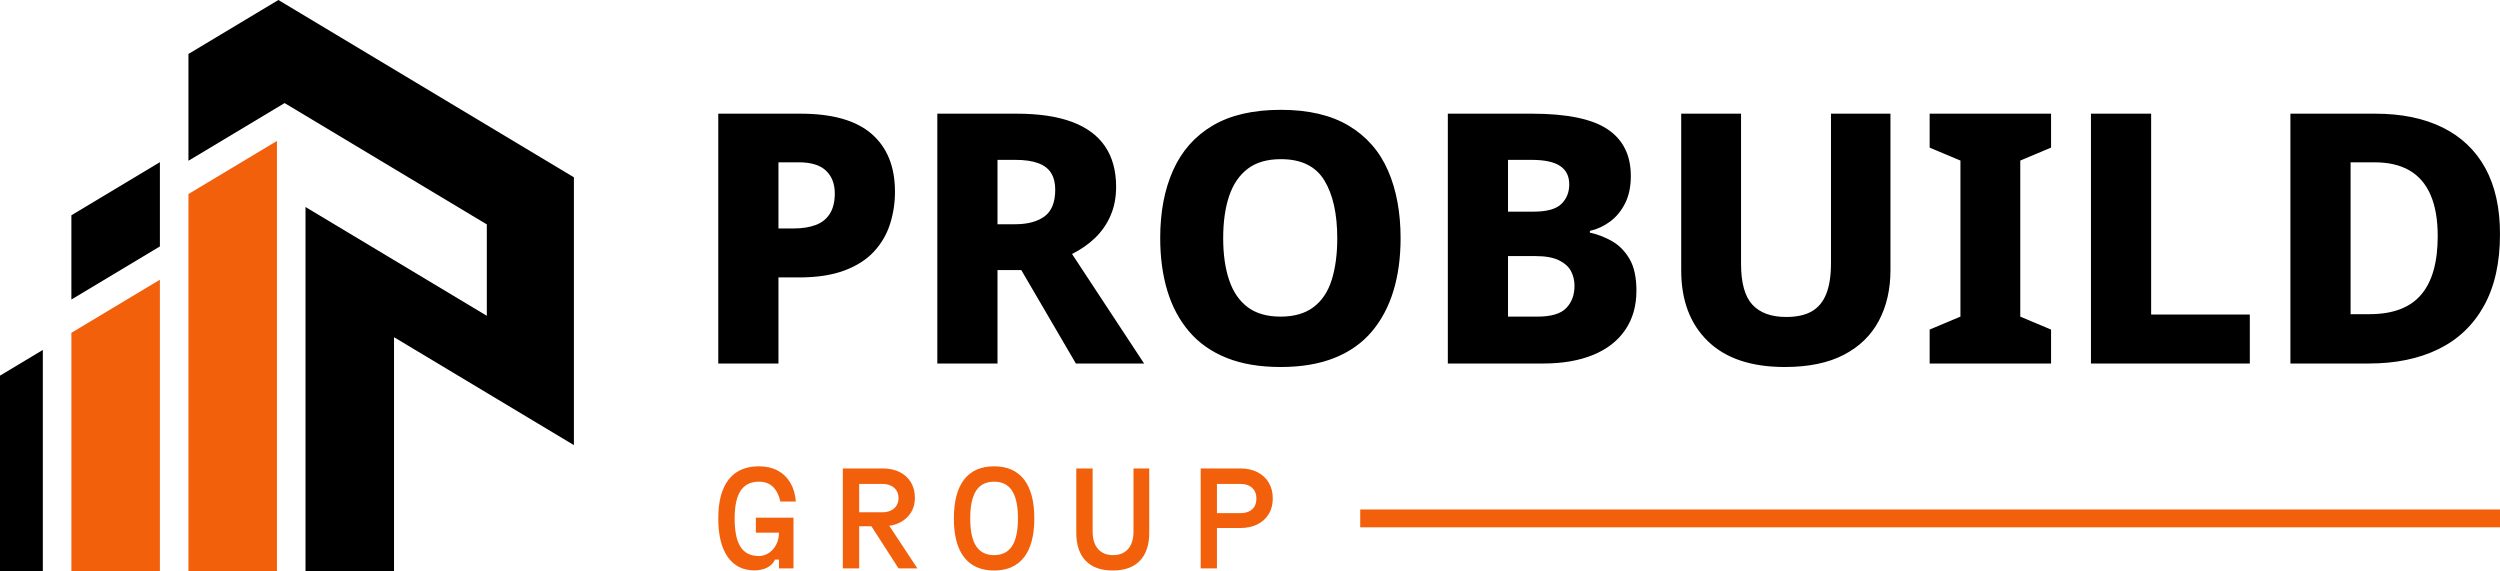
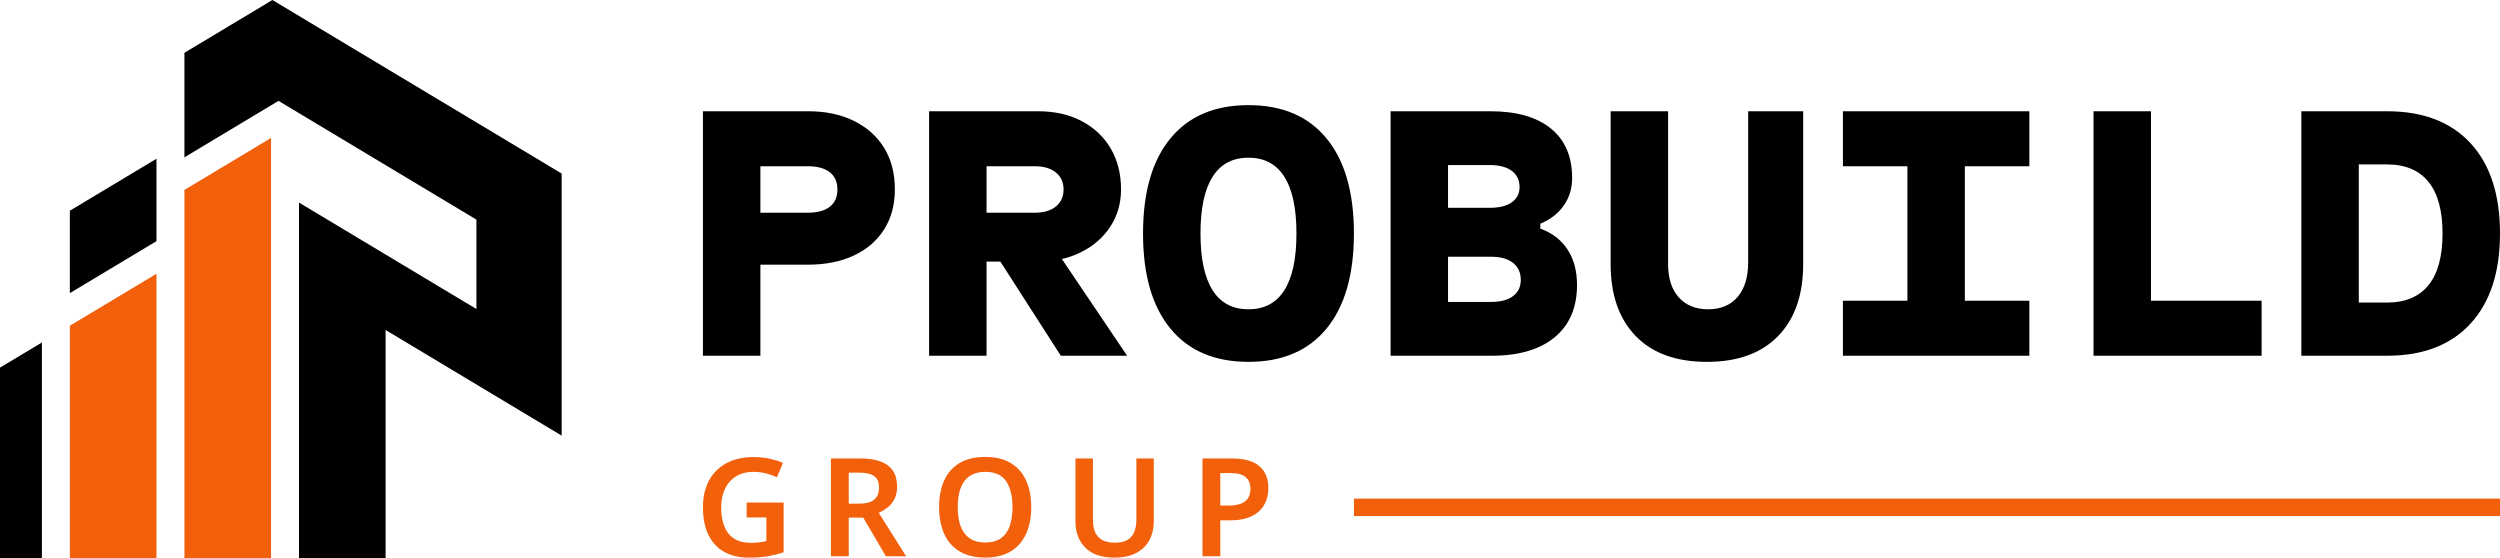
- <svg xmlns="http://www.w3.org/2000/svg" viewBox="0 0 420.28 95.91" width="420.28" height="95.91" role="img" aria-label="ProBuild Group">
+ <svg xmlns="http://www.w3.org/2000/svg" viewBox="0 0 429.45 95.79" width="429.45" height="95.79" role="img" aria-label="ProBuild Group">
  <g transform="translate(0 0) scale(0.24) translate(0 -7)">
    <path fill="#F2600C" d="M50 240.124L112 202.924L112 409L50 409Z" />
    <path fill="#F2600C" d="M132 142.924L194 105.724L194 409L132 409Z" />
    <path fill="#000000" fill-rule="evenodd" d="M0 270.124L30 252.124L30 409L0 409Z M50 157.8L112 120.6L112 179.6L50 216.8Z M132 44.8L195 7L402 131.2L402 318.8L276 243.2L276 409L214 409L214 152L341 228.2L341 164.2L199.333 79.2L132 119.6Z" />
  </g>
-   <path fill="#000000" d="M134.574 19.11Q142.632 19.11 146.544 22.522Q150.456 25.934 150.456 32.228Q150.456 35.051 149.632 37.639Q148.809 40.228 146.956 42.257Q145.103 44.286 141.985 45.463Q138.868 46.639 134.338 46.639H130.868V61.11H120.75V19.11ZM134.279 27.286H130.868V38.404H133.515Q135.515 38.404 137.074 37.845Q138.632 37.286 139.485 35.963Q140.338 34.639 140.338 32.522Q140.338 30.11 138.868 28.698Q137.397 27.286 134.279 27.286ZM170.868 19.11Q176.515 19.11 180.221 20.492Q183.926 21.875 185.779 24.61Q187.632 27.345 187.632 31.404Q187.632 34.11 186.691 36.257Q185.75 38.404 184.103 39.992Q182.456 41.581 180.221 42.698L192.338 61.11H180.868L171.691 45.404H167.691V61.11H157.574V19.11ZM170.691 26.875H167.691V37.698H170.632Q173.809 37.698 175.603 36.375Q177.397 35.051 177.397 31.875Q177.397 30.228 176.721 29.11Q176.044 27.992 174.544 27.434Q173.044 26.875 170.691 26.875ZM235.456 40.051Q235.456 44.934 234.25 48.904Q233.044 52.875 230.603 55.757Q228.162 58.639 224.338 60.169Q220.515 61.698 215.279 61.698Q210.044 61.698 206.221 60.169Q202.397 58.639 199.926 55.757Q197.456 52.875 196.25 48.904Q195.044 44.934 195.044 39.992Q195.044 33.463 197.221 28.61Q199.397 23.757 203.868 21.11Q208.338 18.463 215.338 18.463Q222.279 18.463 226.75 21.139Q231.221 23.816 233.338 28.669Q235.456 33.522 235.456 40.051ZM205.632 40.051Q205.632 44.11 206.632 47.081Q207.632 50.051 209.75 51.639Q211.868 53.228 215.279 53.228Q218.691 53.228 220.809 51.639Q222.926 50.051 223.868 47.081Q224.809 44.11 224.809 40.051Q224.809 33.875 222.632 30.316Q220.456 26.757 215.338 26.757Q211.868 26.757 209.75 28.375Q207.632 29.992 206.632 32.963Q205.632 35.934 205.632 40.051ZM257.515 19.11Q266.338 19.11 270.25 21.728Q274.162 24.345 274.162 29.581Q274.162 32.286 273.191 34.198Q272.221 36.11 270.662 37.257Q269.103 38.404 267.279 38.816V39.11Q269.221 39.522 271.015 40.551Q272.809 41.581 273.956 43.551Q275.103 45.522 275.103 48.875Q275.103 52.698 273.221 55.463Q271.338 58.228 267.809 59.669Q264.279 61.11 259.456 61.11H243.397V19.11ZM257.809 35.581Q261.162 35.581 262.485 34.286Q263.809 32.992 263.809 30.992Q263.809 28.934 262.279 27.904Q260.75 26.875 257.456 26.875H253.515V35.581ZM253.515 43.051V53.228H258.456Q261.926 53.228 263.309 51.786Q264.691 50.345 264.691 48.051Q264.691 46.698 264.103 45.581Q263.515 44.463 262.074 43.757Q260.632 43.051 258.162 43.051ZM317.809 45.404Q317.809 50.228 315.868 53.904Q313.926 57.581 309.985 59.639Q306.044 61.698 300.044 61.698Q291.574 61.698 287.103 57.345Q282.632 52.992 282.632 45.463V19.11H292.691V44.345Q292.691 49.169 294.603 51.228Q296.515 53.286 300.279 53.286Q302.926 53.286 304.574 52.345Q306.221 51.404 307.015 49.404Q307.809 47.404 307.809 44.286V19.11H317.809ZM344.809 61.11H324.397V55.404L329.574 53.228V26.992L324.397 24.816V19.11H344.809V24.816L339.632 26.992V53.228L344.809 55.404ZM351.515 61.11V19.11H361.632V52.875H378.221V61.11ZM420.279 39.345Q420.279 46.581 417.574 51.434Q414.868 56.286 409.926 58.698Q404.985 61.11 398.221 61.11H385.044V19.11H399.279Q405.926 19.11 410.632 21.434Q415.338 23.757 417.809 28.257Q420.279 32.757 420.279 39.345ZM409.809 39.698Q409.809 35.522 408.603 32.757Q407.397 29.992 405.044 28.639Q402.691 27.286 399.162 27.286H395.162V52.816H398.338Q404.221 52.816 407.015 49.551Q409.809 46.286 409.809 39.698Z" />
-   <path fill="#F2600C" d="M126.798 95.886Q123.942 95.886 122.346 93.639Q120.75 91.392 120.75 87.15Q120.75 82.845 122.493 80.619Q124.236 78.393 127.575 78.393Q129.402 78.393 130.736 79.107Q132.069 79.821 132.857 81.144Q133.644 82.467 133.791 84.315H131.187Q130.851 82.74 129.959 81.858Q129.066 80.976 127.575 80.976Q125.517 80.976 124.509 82.499Q123.501 84.021 123.501 87.15Q123.501 90.384 124.488 91.928Q125.475 93.471 127.554 93.471Q128.499 93.471 129.276 92.946Q130.053 92.421 130.505 91.528Q130.956 90.636 130.956 89.544H127.071V87.024H133.392V95.55H130.956V94.08H130.284Q129.906 94.941 128.982 95.413Q128.058 95.886 126.798 95.886ZM141.687 95.55V78.75H148.386Q150.024 78.75 151.242 79.359Q152.46 79.968 153.132 81.081Q153.804 82.194 153.804 83.727Q153.804 85.134 153.122 86.205Q152.439 87.276 151.221 87.874Q150.003 88.473 148.386 88.473H144.438V95.55ZM151.053 95.55 146.202 88.011H149.247L154.224 95.55ZM144.438 86.121H148.365Q149.583 86.121 150.318 85.459Q151.053 84.798 151.053 83.727Q151.053 82.656 150.318 82.005Q149.583 81.354 148.365 81.354H144.438ZM167.118 95.907Q163.8 95.907 162.078 93.681Q160.356 91.455 160.356 87.15Q160.356 82.845 162.078 80.619Q163.8 78.393 167.118 78.393Q170.436 78.393 172.158 80.619Q173.88 82.845 173.88 87.15Q173.88 91.455 172.158 93.681Q170.436 95.907 167.118 95.907ZM167.118 93.324Q169.155 93.324 170.142 91.802Q171.129 90.279 171.129 87.15Q171.129 84.021 170.142 82.499Q169.155 80.976 167.118 80.976Q165.081 80.976 164.094 82.499Q163.107 84.021 163.107 87.15Q163.107 90.279 164.094 91.802Q165.081 93.324 167.118 93.324ZM180.936 78.75H183.687V89.418Q183.687 91.245 184.59 92.284Q185.493 93.324 187.11 93.324Q188.748 93.324 189.651 92.284Q190.554 91.245 190.554 89.376V78.75H193.2V89.565Q193.2 92.631 191.625 94.269Q190.05 95.907 187.068 95.907Q184.086 95.907 182.511 94.269Q180.936 92.631 180.936 89.565ZM201.852 95.55V78.75H208.488Q210.147 78.75 211.375 79.369Q212.604 79.989 213.286 81.123Q213.969 82.257 213.969 83.811Q213.969 85.302 213.286 86.425Q212.604 87.549 211.375 88.158Q210.147 88.767 208.488 88.767H204.582V95.55ZM204.582 86.268H208.551Q209.79 86.268 210.504 85.617Q211.218 84.966 211.218 83.811Q211.218 82.677 210.504 82.016Q209.79 81.354 208.551 81.354H204.582Z" />
-   <rect x="228.67" y="85.65" width="191.61" height="3" fill="#F2600C" />
+   <path fill="#000000" d="M120.75 61.11V19.11H138.81Q143.325 19.11 146.685 20.764Q150.045 22.418 151.882 25.41Q153.72 28.403 153.72 32.55Q153.72 36.487 151.882 39.401Q150.045 42.315 146.685 43.89Q143.325 45.465 138.81 45.465H130.62V61.11ZM130.62 36.54H138.81Q141.225 36.54 142.537 35.516Q143.85 34.492 143.85 32.55Q143.85 30.608 142.537 29.584Q141.225 28.56 138.81 28.56H130.62ZM159.6 61.11V19.11H178.29Q182.595 19.11 185.798 20.79Q189.0 22.47 190.785 25.489Q192.57 28.508 192.57 32.55Q192.57 36.12 190.733 38.929Q188.895 41.737 185.666 43.339Q182.438 44.94 178.29 44.94H169.47V61.11ZM182.228 61.11 170.835 43.365H181.65L193.62 61.11ZM169.47 36.54H177.765Q180.075 36.54 181.388 35.464Q182.7 34.388 182.7 32.55Q182.7 30.713 181.388 29.636Q180.075 28.56 177.765 28.56H169.47ZM214.463 62.16Q205.748 62.16 201.049 56.438Q196.35 50.715 196.35 40.11Q196.35 29.505 201.049 23.782Q205.748 18.06 214.463 18.06Q223.178 18.06 227.876 23.782Q232.575 29.505 232.575 40.11Q232.575 50.715 227.876 56.438Q223.178 62.16 214.463 62.16ZM214.463 53.13Q218.558 53.13 220.631 49.849Q222.705 46.568 222.705 40.11Q222.705 33.653 220.631 30.371Q218.558 27.09 214.463 27.09Q210.368 27.09 208.294 30.371Q206.22 33.653 206.22 40.11Q206.22 46.568 208.294 49.849Q210.368 53.13 214.463 53.13ZM238.875 61.11V19.11H255.99Q262.762 19.11 266.411 22.076Q270.06 25.043 270.06 30.555Q270.06 33.233 268.643 35.28Q267.225 37.328 264.6 38.43V39.27Q267.645 40.373 269.272 42.866Q270.9 45.36 270.9 48.93Q270.9 54.758 267.067 57.934Q263.235 61.11 256.2 61.11ZM248.745 51.87H256.095Q258.562 51.87 259.901 50.873Q261.24 49.875 261.24 48.09Q261.24 46.2 259.901 45.15Q258.562 44.1 256.095 44.1H248.745ZM248.745 35.7H255.885Q258.353 35.7 259.691 34.755Q261.03 33.81 261.03 32.13Q261.03 30.345 259.691 29.348Q258.353 28.35 255.885 28.35H248.745ZM276.675 19.11H286.545V45.36Q286.545 49.035 288.382 51.082Q290.22 53.13 293.422 53.13Q296.677 53.13 298.489 51.004Q300.3 48.877 300.3 45.045V19.11H309.75V45.36Q309.75 53.288 305.445 57.724Q301.14 62.16 293.212 62.16Q285.285 62.16 280.98 57.724Q276.675 53.288 276.675 45.36ZM316.575 61.11V51.66H327.652V28.56H316.575V19.11H348.6V28.56H337.522V51.66H348.6V61.11ZM359.625 61.11V19.11H369.495V51.66H388.5V61.11ZM395.325 61.11V19.11H410.025Q419.317 19.11 424.384 24.596Q429.45 30.082 429.45 40.11Q429.45 50.085 424.384 55.597Q419.317 61.11 410.025 61.11ZM405.195 51.975H410.025Q414.75 51.975 417.165 48.983Q419.58 45.99 419.58 40.11Q419.58 34.23 417.165 31.238Q414.75 28.245 410.025 28.245H405.195Z" />
+   <path fill="#F2600C" d="M128.256 86.326H134.609V94.868Q133.268 95.315 131.856 95.55Q130.444 95.785 128.656 95.785Q126.115 95.785 124.35 94.774Q122.585 93.762 121.668 91.832Q120.75 89.903 120.75 87.126Q120.75 84.491 121.785 82.562Q122.821 80.632 124.762 79.574Q126.703 78.515 129.503 78.515Q130.868 78.515 132.15 78.785Q133.432 79.056 134.491 79.526L133.456 81.997Q132.656 81.597 131.609 81.326Q130.562 81.056 129.432 81.056Q127.715 81.056 126.468 81.809Q125.221 82.562 124.55 83.938Q123.879 85.315 123.879 87.174Q123.879 88.962 124.397 90.338Q124.915 91.715 126.044 92.479Q127.174 93.244 128.985 93.244Q129.879 93.244 130.503 93.162Q131.126 93.079 131.644 92.938V88.891H128.256ZM147.703 78.75Q149.891 78.75 151.303 79.291Q152.715 79.832 153.409 80.903Q154.103 81.974 154.103 83.597Q154.103 84.821 153.668 85.691Q153.232 86.562 152.515 87.138Q151.797 87.715 150.95 88.091L155.656 95.55H152.174L148.291 88.915H145.797V95.55H142.738V78.75ZM147.609 81.197H145.797V86.515H147.679Q149.326 86.515 150.162 85.832Q150.997 85.15 150.997 83.738Q150.997 82.844 150.644 82.291Q150.291 81.738 149.538 81.468Q148.785 81.197 147.609 81.197ZM177.15 87.126Q177.15 89.079 176.656 90.668Q176.162 92.256 175.185 93.409Q174.209 94.562 172.726 95.174Q171.244 95.785 169.244 95.785Q167.197 95.785 165.715 95.162Q164.232 94.538 163.256 93.397Q162.279 92.256 161.797 90.656Q161.315 89.056 161.315 87.103Q161.315 84.515 162.174 82.574Q163.032 80.632 164.797 79.562Q166.562 78.491 169.268 78.491Q171.903 78.491 173.656 79.562Q175.409 80.632 176.279 82.574Q177.15 84.515 177.15 87.126ZM164.515 87.126Q164.515 89.009 165.009 90.374Q165.503 91.738 166.562 92.468Q167.621 93.197 169.244 93.197Q170.891 93.197 171.926 92.468Q172.962 91.738 173.444 90.374Q173.926 89.009 173.926 87.126Q173.926 84.279 172.832 82.668Q171.738 81.056 169.268 81.056Q167.621 81.056 166.562 81.785Q165.503 82.515 165.009 83.879Q164.515 85.244 164.515 87.126ZM198.197 89.621Q198.197 91.362 197.456 92.762Q196.715 94.162 195.209 94.974Q193.703 95.785 191.397 95.785Q188.126 95.785 186.432 94.079Q184.738 92.374 184.738 89.574V78.75H187.75V89.268Q187.75 91.315 188.691 92.268Q189.632 93.221 191.491 93.221Q192.809 93.221 193.621 92.774Q194.432 92.326 194.821 91.421Q195.209 90.515 195.209 89.244V78.75H198.197ZM211.526 78.75Q214.797 78.75 216.338 80.079Q217.879 81.409 217.879 83.832Q217.879 84.915 217.538 85.903Q217.197 86.891 216.432 87.679Q215.668 88.468 214.397 88.926Q213.126 89.385 211.291 89.385H209.621V95.55H206.562V78.75ZM211.385 81.268H209.621V86.844H211.009Q212.209 86.844 213.056 86.562Q213.903 86.279 214.35 85.632Q214.797 84.985 214.797 83.95Q214.797 82.632 213.974 81.95Q213.15 81.268 211.385 81.268Z" />
+   <rect x="232.58" y="85.65" width="196.87" height="3" fill="#F2600C" />
</svg>
